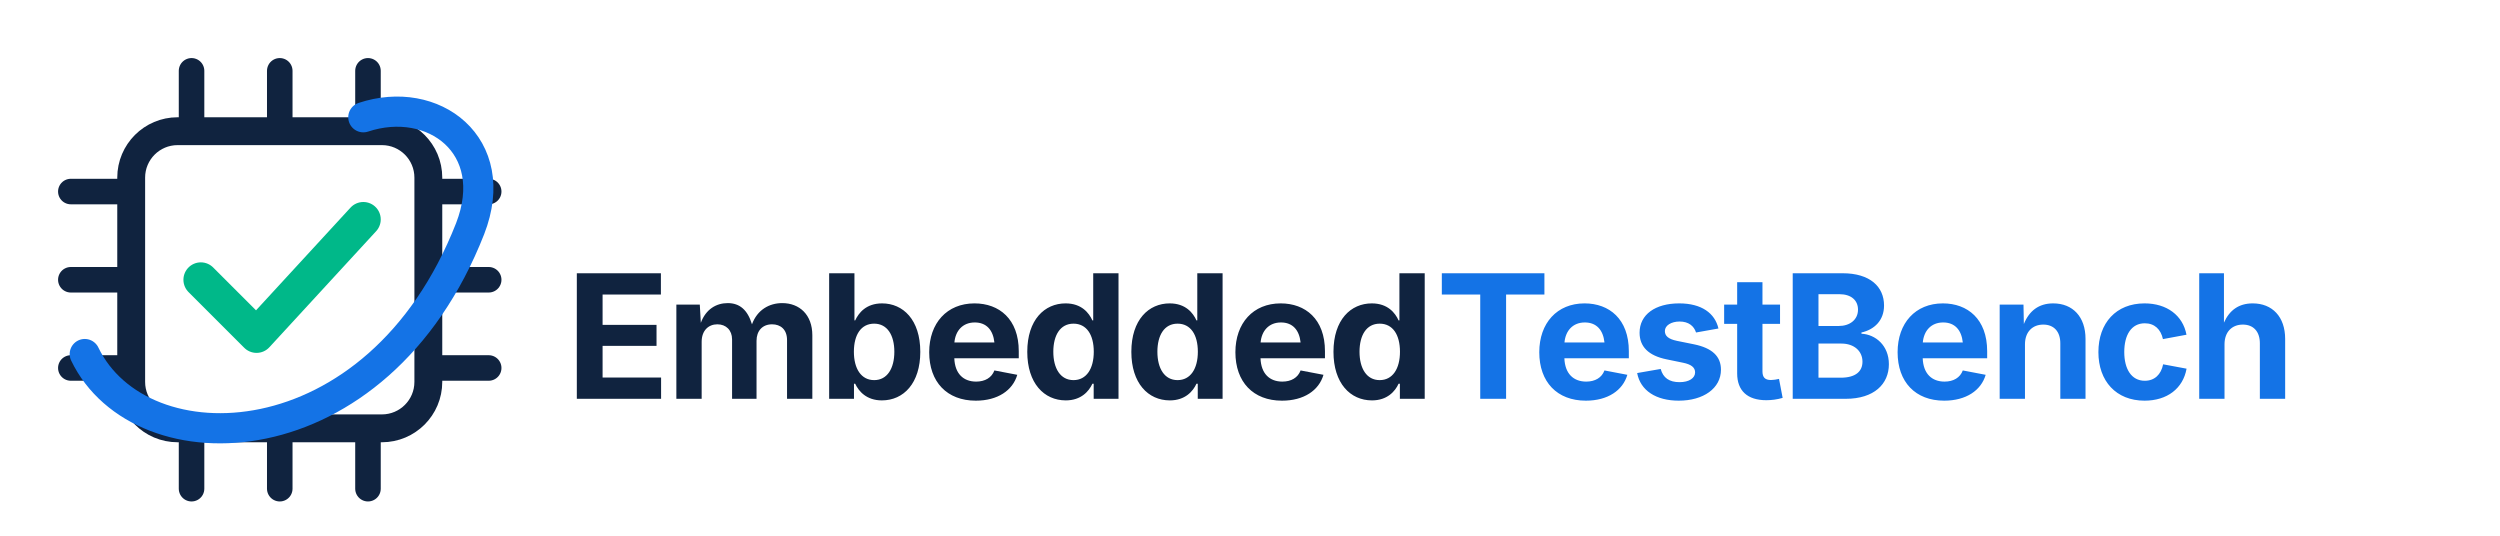
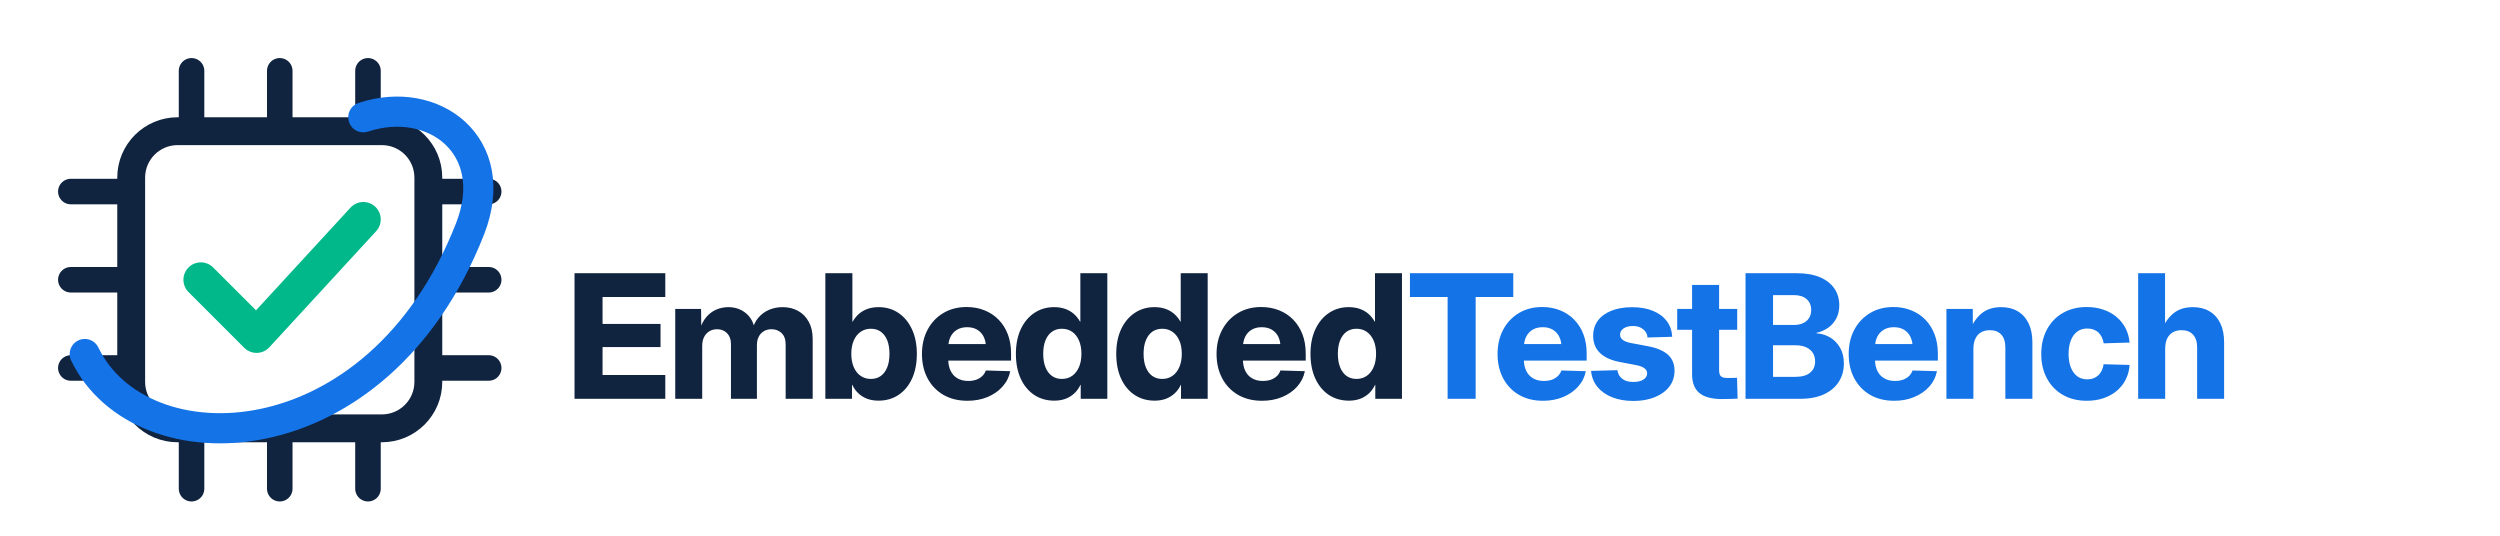
<svg xmlns="http://www.w3.org/2000/svg" width="420" height="90" viewBox="0 0 420 90" role="img" aria-labelledby="title desc">
  <g transform="translate(8 8) scale(0.78)">
    <path d="M31 5V17 M31 83V95" stroke="#10233F" stroke-width="5.5" stroke-linecap="round" />
    <path d="M50 5V17 M50 83V95" stroke="#10233F" stroke-width="5.5" stroke-linecap="round" />
    <path d="M69 5V17 M69 83V95" stroke="#10233F" stroke-width="5.5" stroke-linecap="round" />
    <path d="M5 31H17 M83 31H95" stroke="#10233F" stroke-width="5.5" stroke-linecap="round" />
    <path d="M5 50H17 M83 50H95" stroke="#10233F" stroke-width="5.5" stroke-linecap="round" />
    <path d="M5 69H17 M83 69H95" stroke="#10233F" stroke-width="5.5" stroke-linecap="round" />
    <rect x="18" y="18" width="64" height="64" rx="10" fill="none" stroke="#10233F" stroke-width="6" />
    <path d="M33 50 L45 62 L68 37" fill="none" stroke="#00B889" stroke-width="7.5" stroke-linecap="round" stroke-linejoin="round" />
    <path d="M8 66 C20 91 71 90 91 39 C98 21 83 10 68 15" fill="none" stroke="#1473E6" stroke-width="6.5" stroke-linecap="round" />
  </g>
-   <text x="95" y="67" font-family="Inter,Segoe UI,Arial,sans-serif" font-size="29" font-weight="750" letter-spacing="-0.8" fill="#10233F">Embedded<tspan fill="#1473E6">TestBench</tspan>
-   </text>
+   <g fill="#10233F" aria-label="EmbeddedTestBench">
+     <path d="M96.52 67V45.9H111.77V49.9H101.23V54.42H110.97V58.31H101.23V63H111.77V67ZM113.44 67V51.9H117.78L117.82 55.43H117.56Q117.94 54.11 118.66 53.27Q119.38 52.42 120.34 52.01Q121.3 51.6 122.36 51.6Q124.06 51.6 125.29 52.6Q126.53 53.6 126.83 55.48H126.38Q126.67 54.22 127.42 53.36Q128.16 52.49 129.22 52.04Q130.27 51.6 131.49 51.6Q132.94 51.6 134.08 52.23Q135.22 52.86 135.87 54.06Q136.53 55.25 136.53 56.95V67H131.99V57.88Q131.99 56.61 131.31 55.96Q130.63 55.31 129.61 55.31Q128.86 55.31 128.31 55.65Q127.76 55.98 127.46 56.58Q127.16 57.17 127.16 57.97V67H122.8V57.79Q122.8 56.65 122.15 55.98Q121.5 55.31 120.45 55.31Q119.76 55.31 119.19 55.64Q118.63 55.97 118.3 56.59Q117.97 57.22 117.97 58.11V67ZM147.58 67.31Q146.55 67.31 145.7 67Q144.85 66.68 144.22 66.09Q143.58 65.5 143.19 64.66H143.14V67H138.66V45.9H143.2V54.05H143.24Q143.69 53.27 144.31 52.72Q144.94 52.18 145.76 51.89Q146.59 51.6 147.61 51.6Q149.49 51.6 150.93 52.57Q152.38 53.54 153.2 55.3Q154.03 57.07 154.03 59.44Q154.03 61.84 153.22 63.61Q152.41 65.37 150.96 66.34Q149.51 67.31 147.58 67.31ZM146.31 63.66Q147.28 63.66 147.98 63.16Q148.68 62.65 149.06 61.7Q149.43 60.75 149.43 59.44Q149.43 58.12 149.06 57.18Q148.68 56.24 147.98 55.73Q147.28 55.23 146.31 55.23Q145.32 55.23 144.58 55.75Q143.83 56.27 143.43 57.21Q143.02 58.15 143.02 59.44Q143.02 60.72 143.43 61.67Q143.83 62.62 144.58 63.14Q145.32 63.66 146.31 63.66ZM162.53 67.33Q160.22 67.33 158.5 66.34Q156.78 65.34 155.83 63.56Q154.89 61.78 154.89 59.47Q154.89 57.16 155.84 55.38Q156.79 53.6 158.48 52.59Q160.17 51.58 162.39 51.58Q164.04 51.58 165.41 52.14Q166.78 52.69 167.78 53.72Q168.78 54.75 169.32 56.18Q169.86 57.61 169.86 59.36V60.58H156.45V57.8H167.71L165.64 58.42Q165.64 57.35 165.26 56.58Q164.88 55.81 164.17 55.39Q163.47 54.97 162.48 54.97Q161.49 54.97 160.78 55.39Q160.08 55.81 159.69 56.58Q159.31 57.35 159.31 58.4V60.38Q159.31 61.5 159.71 62.31Q160.11 63.13 160.86 63.56Q161.62 64 162.67 64Q163.42 64 164.02 63.79Q164.61 63.57 165.02 63.18Q165.43 62.78 165.62 62.24L169.72 62.36Q169.43 63.83 168.42 64.95Q167.42 66.07 165.9 66.7Q164.38 67.33 162.53 67.33ZM177.12 67.31Q175.2 67.31 173.74 66.34Q172.29 65.37 171.48 63.61Q170.67 61.84 170.67 59.44Q170.67 57.07 171.49 55.3Q172.32 53.54 173.77 52.57Q175.22 51.6 177.09 51.6Q178.12 51.6 178.94 51.89Q179.76 52.18 180.39 52.72Q181.02 53.27 181.46 54.05H181.5V45.9H186.03V67H181.56V64.66H181.51Q181.12 65.5 180.48 66.09Q179.85 66.68 179 67Q178.15 67.31 177.12 67.31ZM178.39 63.66Q179.39 63.66 180.13 63.14Q180.86 62.62 181.27 61.67Q181.68 60.72 181.68 59.44Q181.68 58.15 181.27 57.21Q180.87 56.27 180.13 55.75Q179.39 55.23 178.39 55.23Q177.43 55.23 176.73 55.73Q176.02 56.24 175.64 57.18Q175.26 58.12 175.26 59.44Q175.26 60.75 175.64 61.7Q176.02 62.65 176.73 63.16Q177.43 63.66 178.39 63.66ZM193.98 67.31Q192.06 67.31 190.6 66.34Q189.15 65.37 188.34 63.61Q187.53 61.84 187.53 59.44Q187.53 57.07 188.35 55.3Q189.18 53.54 190.63 52.57Q192.08 51.6 193.94 51.6Q194.98 51.6 195.8 51.89Q196.62 52.18 197.25 52.72Q197.88 53.27 198.32 54.05H198.36V45.9H202.89V67H198.41V64.66H198.37Q197.98 65.5 197.34 66.09Q196.7 66.68 195.86 67Q195.01 67.31 193.98 67.31ZM195.25 63.66Q196.25 63.66 196.98 63.14Q197.72 62.62 198.13 61.67Q198.54 60.72 198.54 59.44Q198.54 58.15 198.13 57.21Q197.72 56.27 196.98 55.75Q196.25 55.23 195.25 55.23Q194.29 55.23 193.58 55.73Q192.88 56.24 192.5 57.18Q192.12 58.12 192.12 59.44Q192.12 60.75 192.5 61.7Q192.88 62.65 193.58 63.16Q194.29 63.66 195.25 63.66ZM212.03 67.33Q209.72 67.33 208 66.34Q206.28 65.34 205.33 63.56Q204.38 61.78 204.38 59.47Q204.38 57.16 205.34 55.38Q206.29 53.6 207.98 52.59Q209.67 51.58 211.88 51.58Q213.54 51.58 214.91 52.14Q216.28 52.69 217.28 53.72Q218.27 54.75 218.82 56.18Q219.36 57.61 219.36 59.36V60.58H205.95V57.8H217.21L215.13 58.42Q215.13 57.35 214.76 56.58Q214.38 55.81 213.67 55.39Q212.97 54.97 211.97 54.97Q210.99 54.97 210.28 55.39Q209.57 55.81 209.19 56.58Q208.81 57.35 208.81 58.4V60.38Q208.81 61.5 209.21 62.31Q209.61 63.13 210.36 63.56Q211.11 64 212.16 64Q212.92 64 213.52 63.79Q214.11 63.57 214.52 63.18Q214.93 62.78 215.11 62.24L219.22 62.36Q218.92 63.83 217.92 64.95Q216.92 66.07 215.4 66.7Q213.88 67.33 212.03 67.33ZM226.62 67.31Q224.7 67.31 223.24 66.34Q221.79 65.37 220.98 63.61Q220.16 61.84 220.16 59.44Q220.16 57.07 220.99 55.3Q221.82 53.54 223.27 52.57Q224.72 51.6 226.58 51.6Q227.62 51.6 228.44 51.89Q229.26 52.18 229.89 52.72Q230.52 53.27 230.96 54.05H231V45.9H235.53V67H231.05V64.66H231.01Q230.61 65.5 229.98 66.09Q229.34 66.68 228.5 67Q227.65 67.31 226.62 67.31ZM227.89 63.66Q228.88 63.66 229.62 63.14Q230.36 62.62 230.77 61.67Q231.18 60.72 231.18 59.44Q231.18 58.15 230.77 57.21Q230.36 56.27 229.62 55.75Q228.89 55.23 227.89 55.23Q226.93 55.23 226.22 55.73Q225.52 56.24 225.14 57.18Q224.76 58.12 224.76 59.44Q224.76 60.75 225.14 61.7Q225.52 62.65 226.22 63.16Q226.93 63.66 227.89 63.66Z" />
+     <path d="M236.87 49.9V45.9H254.23V49.9H247.91V67H243.2V49.9ZM259.23 67.33Q256.92 67.33 255.2 66.34Q253.48 65.34 252.53 63.56Q251.59 61.78 251.59 59.47Q251.59 57.16 252.54 55.38Q253.49 53.6 255.18 52.59Q256.87 51.58 259.09 51.58Q260.74 51.58 262.11 52.14Q263.48 52.69 264.48 53.72Q265.48 54.75 266.02 56.18Q266.56 57.61 266.56 59.36V60.58H253.15V57.8H264.41L262.34 58.42Q262.34 57.35 261.96 56.58Q261.58 55.81 260.87 55.39Q260.17 54.97 259.18 54.97Q258.19 54.97 257.48 55.39Q256.78 55.81 256.39 56.58Q256.01 57.35 256.01 58.4V60.38Q256.01 61.5 256.41 62.31Q256.81 63.13 257.56 63.56Q258.32 64 259.37 64Q260.12 64 260.72 63.79Q261.31 63.57 261.72 63.18Q262.13 62.78 262.32 62.24L266.42 62.36Q266.13 63.83 265.12 64.95Q264.12 66.07 262.6 66.7Q261.08 67.33 259.23 67.33ZM274.42 67.36Q272.42 67.36 270.87 66.75Q269.33 66.15 268.39 65.02Q267.45 63.89 267.3 62.31L271.72 62.19Q271.86 63.12 272.54 63.64Q273.22 64.17 274.39 64.17Q275.48 64.17 276.1 63.76Q276.72 63.36 276.72 62.73Q276.72 62.18 276.23 61.84Q275.75 61.5 274.83 61.33L272.15 60.82Q269.93 60.4 268.79 59.29Q267.65 58.18 267.65 56.42Q267.65 54.96 268.44 53.87Q269.24 52.79 270.72 52.2Q272.19 51.61 274.21 51.61Q276.22 51.61 277.69 52.22Q279.17 52.82 280.01 53.93Q280.85 55.05 280.93 56.58L276.78 56.7Q276.73 55.86 276.06 55.32Q275.39 54.77 274.35 54.77Q273.34 54.77 272.75 55.18Q272.17 55.59 272.17 56.21Q272.17 56.74 272.61 57.09Q273.06 57.44 273.91 57.61L276.84 58.16Q279.13 58.6 280.23 59.6Q281.32 60.61 281.32 62.28Q281.32 63.8 280.45 64.95Q279.57 66.09 278.02 66.72Q276.46 67.36 274.42 67.36ZM291.85 51.9V55.41H281.77V51.9ZM284.27 47.87H288.81V62.19Q288.81 62.92 289.11 63.21Q289.41 63.5 290.22 63.5Q290.56 63.5 291.06 63.49Q291.57 63.48 291.82 63.47L291.92 66.97Q291.48 67.01 290.75 67.02Q290.02 67.04 289.27 67.04Q286.71 67.04 285.49 66.02Q284.27 65 284.27 62.87ZM293.25 67V45.9H301.85Q304.17 45.9 305.76 46.58Q307.36 47.27 308.18 48.48Q309 49.68 309 51.29Q309 52.5 308.52 53.45Q308.04 54.4 307.18 55.03Q306.32 55.65 305.15 55.93V55.99Q306.44 56.08 307.49 56.71Q308.53 57.35 309.15 58.45Q309.77 59.56 309.77 61.06Q309.77 62.8 308.92 64.14Q308.07 65.48 306.43 66.24Q304.79 67 302.41 67ZM297.87 63.31H301.65Q303.23 63.31 304.08 62.63Q304.94 61.94 304.94 60.73Q304.94 59.89 304.56 59.29Q304.17 58.68 303.44 58.35Q302.72 58.01 301.71 58.01H297.87ZM297.87 54.59H301.4Q302.28 54.59 302.93 54.29Q303.58 53.98 303.93 53.41Q304.28 52.85 304.28 52.08Q304.28 50.94 303.52 50.26Q302.75 49.58 301.41 49.58H297.87ZM318.22 67.33Q315.91 67.33 314.19 66.34Q312.47 65.34 311.52 63.56Q310.58 61.78 310.58 59.47Q310.58 57.16 311.53 55.38Q312.49 53.6 314.18 52.59Q315.87 51.58 318.08 51.58Q319.74 51.58 321.1 52.14Q322.47 52.69 323.47 53.72Q324.47 54.75 325.01 56.18Q325.56 57.61 325.56 59.36V60.58H312.15V57.8H323.4L321.33 58.42Q321.33 57.35 320.95 56.58Q320.57 55.81 319.87 55.39Q319.16 54.97 318.17 54.97Q317.19 54.97 316.48 55.39Q315.77 55.81 315.38 56.58Q315 57.35 315 58.4V60.38Q315 61.5 315.4 62.31Q315.8 63.13 316.55 63.56Q317.31 64 318.36 64Q319.11 64 319.71 63.79Q320.31 63.57 320.71 63.18Q321.12 62.78 321.31 62.24L325.41 62.36Q325.12 63.83 324.12 64.95Q323.11 66.07 321.59 66.7Q320.08 67.33 318.22 67.33ZM331.53 58.64V67H327V51.9H331.43L331.44 55.85H330.81Q331.5 53.88 332.8 52.74Q334.11 51.6 336.19 51.6Q337.82 51.6 338.99 52.3Q340.16 53 340.8 54.32Q341.44 55.64 341.44 57.5V67H336.9V58.38Q336.9 56.97 336.22 56.22Q335.54 55.47 334.29 55.47Q333.47 55.47 332.85 55.81Q332.22 56.16 331.88 56.86Q331.53 57.56 331.53 58.64ZM350.59 67.33Q348.29 67.33 346.56 66.34Q344.84 65.35 343.89 63.58Q342.93 61.81 342.93 59.47Q342.93 57.13 343.89 55.35Q344.84 53.57 346.56 52.58Q348.29 51.58 350.59 51.58Q352.1 51.58 353.36 52.02Q354.63 52.45 355.58 53.25Q356.52 54.04 357.09 55.13Q357.65 56.23 357.77 57.55L353.42 57.68Q353.33 57.11 353.11 56.66Q352.89 56.2 352.54 55.87Q352.19 55.54 351.72 55.37Q351.25 55.19 350.66 55.19Q349.67 55.19 348.97 55.71Q348.27 56.23 347.9 57.19Q347.52 58.15 347.52 59.47Q347.52 60.77 347.9 61.73Q348.27 62.68 348.97 63.21Q349.68 63.73 350.66 63.73Q351.25 63.73 351.72 63.55Q352.18 63.37 352.53 63.04Q352.87 62.71 353.1 62.24Q353.32 61.77 353.41 61.19L357.77 61.31Q357.69 62.64 357.13 63.74Q356.58 64.84 355.63 65.65Q354.68 66.45 353.4 66.89Q352.12 67.33 350.59 67.33ZM363.75 58.64V67H359.21V45.9H363.73V55.85H363.02Q363.71 53.88 365.02 52.74Q366.32 51.6 368.41 51.6Q370.03 51.6 371.2 52.3Q372.38 53 373.02 54.32Q373.65 55.64 373.65 57.5V67H369.12V58.38Q369.12 56.97 368.43 56.22Q367.75 55.47 366.5 55.47Q365.68 55.47 365.06 55.81Q364.44 56.16 364.09 56.86Q363.75 57.56 363.75 58.64Z" fill="#1473E6" />
+   </g>
</svg>
